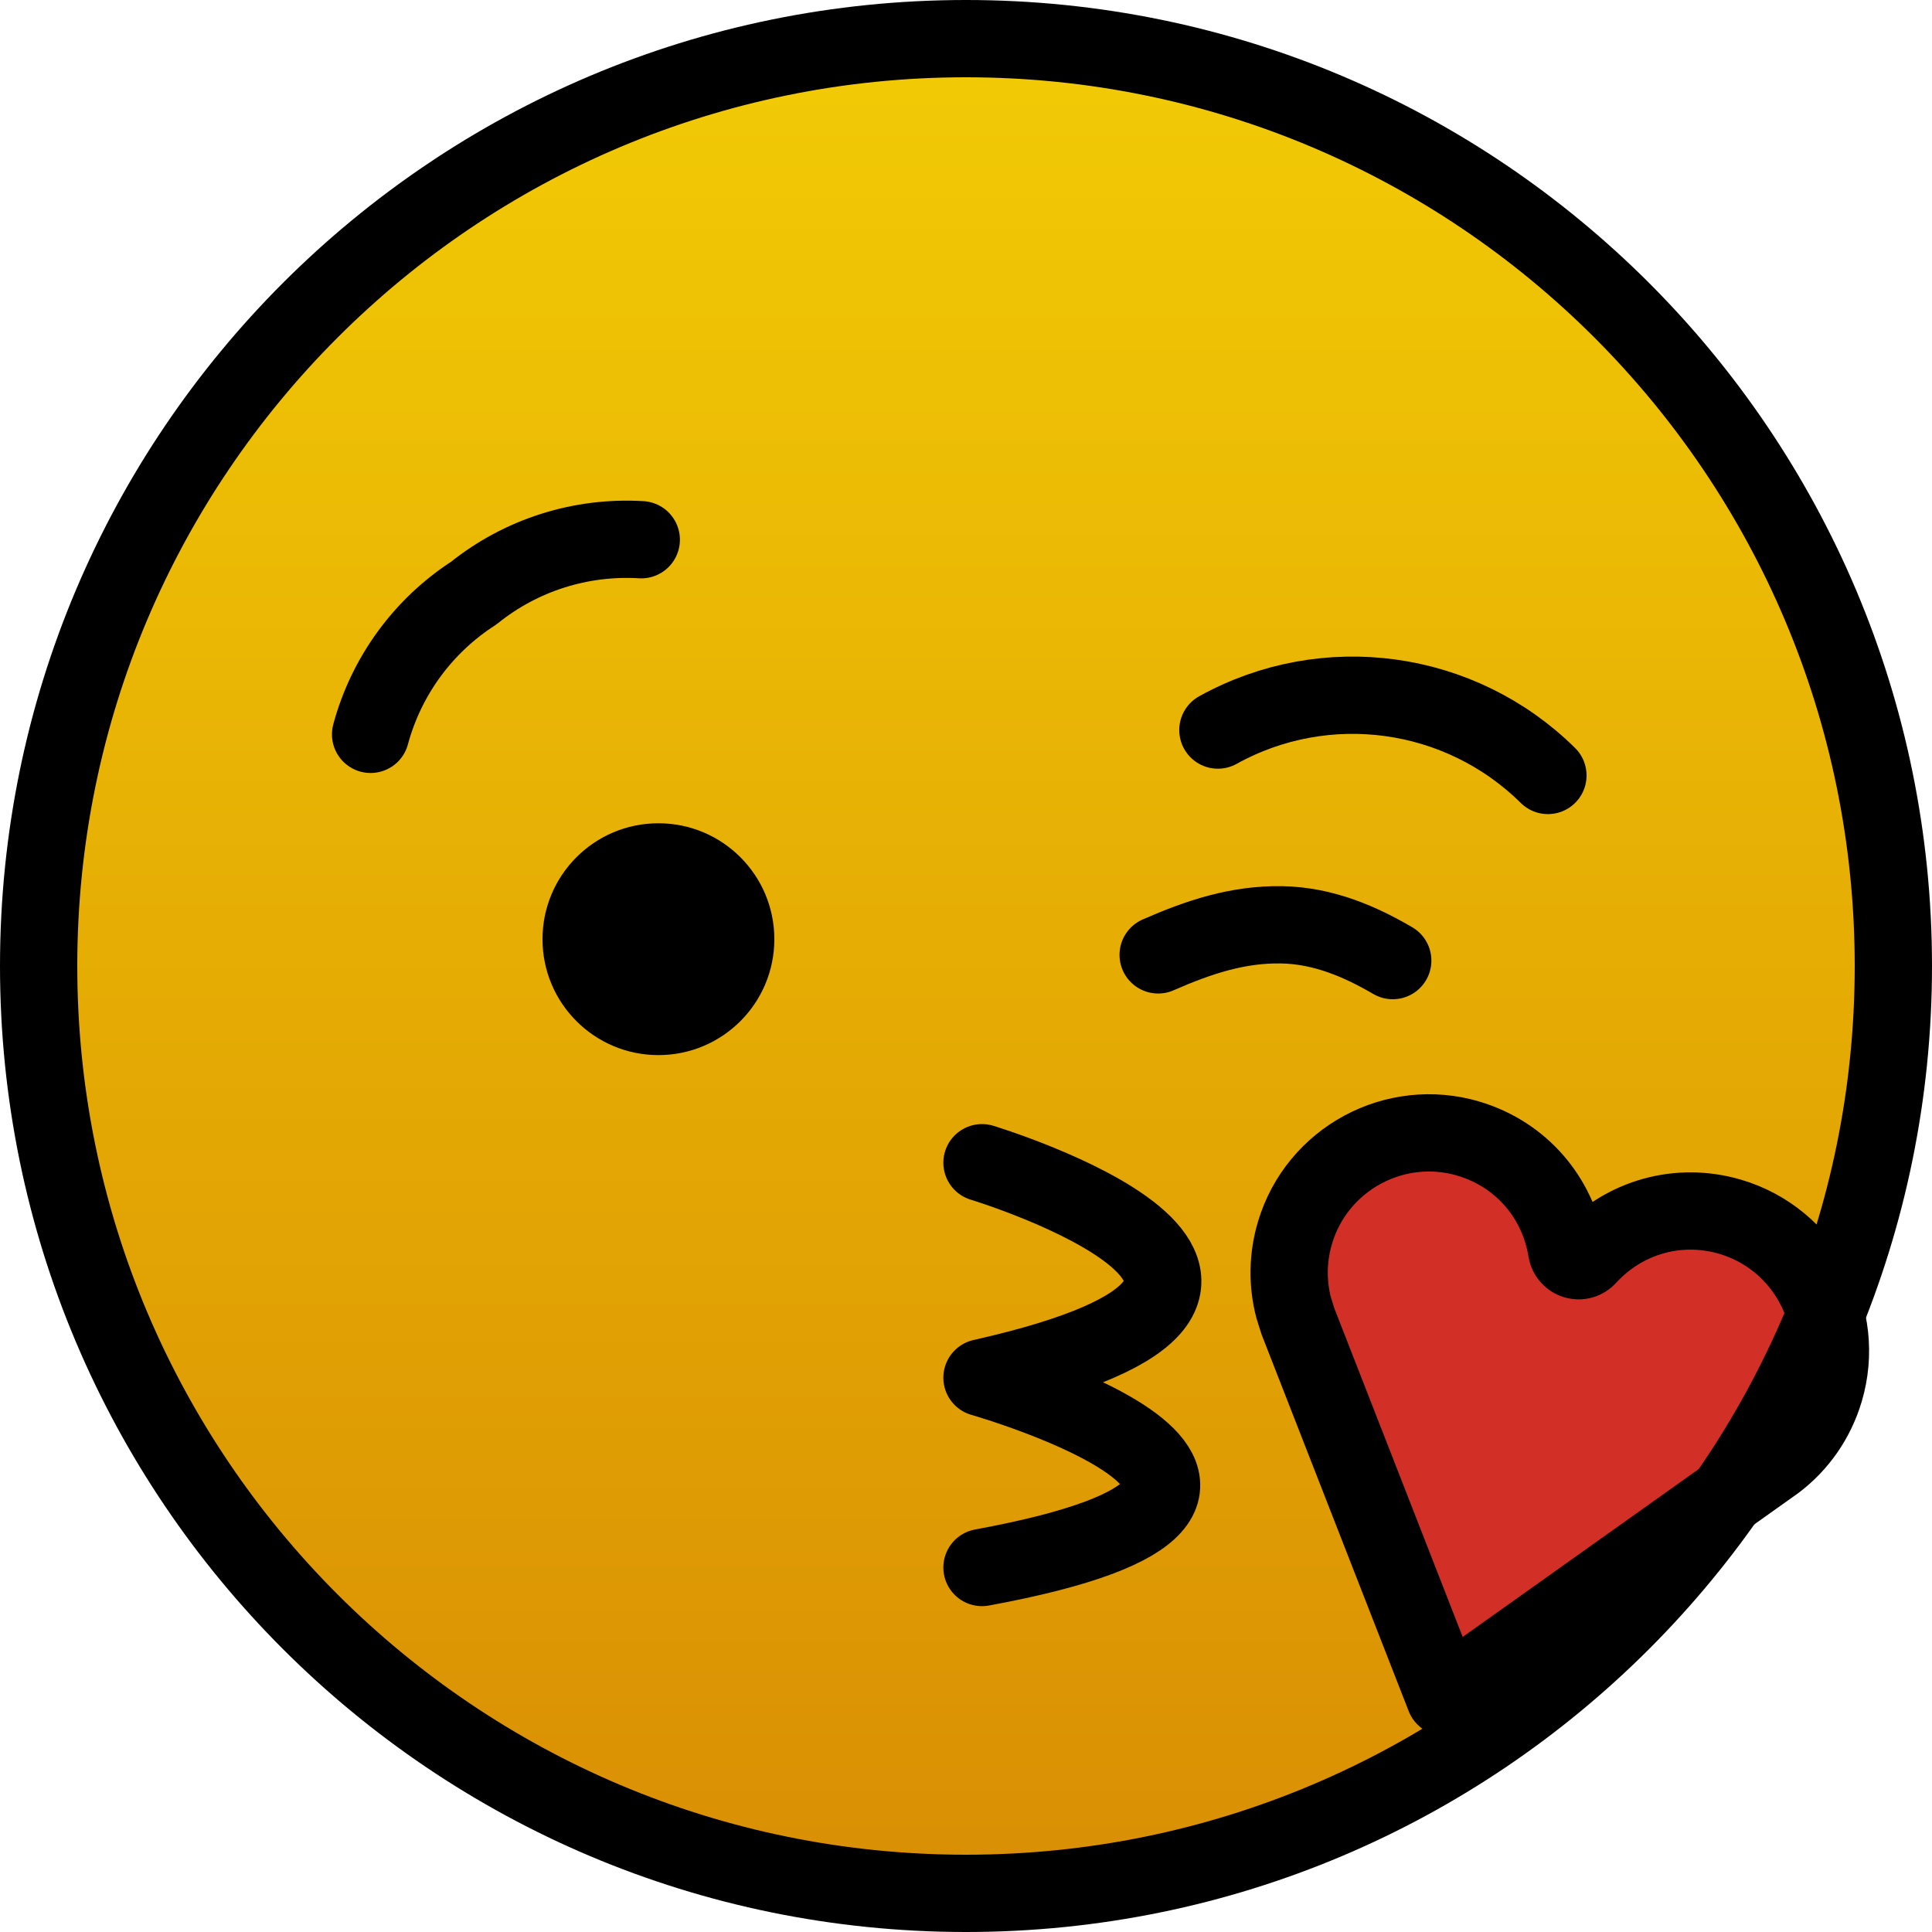
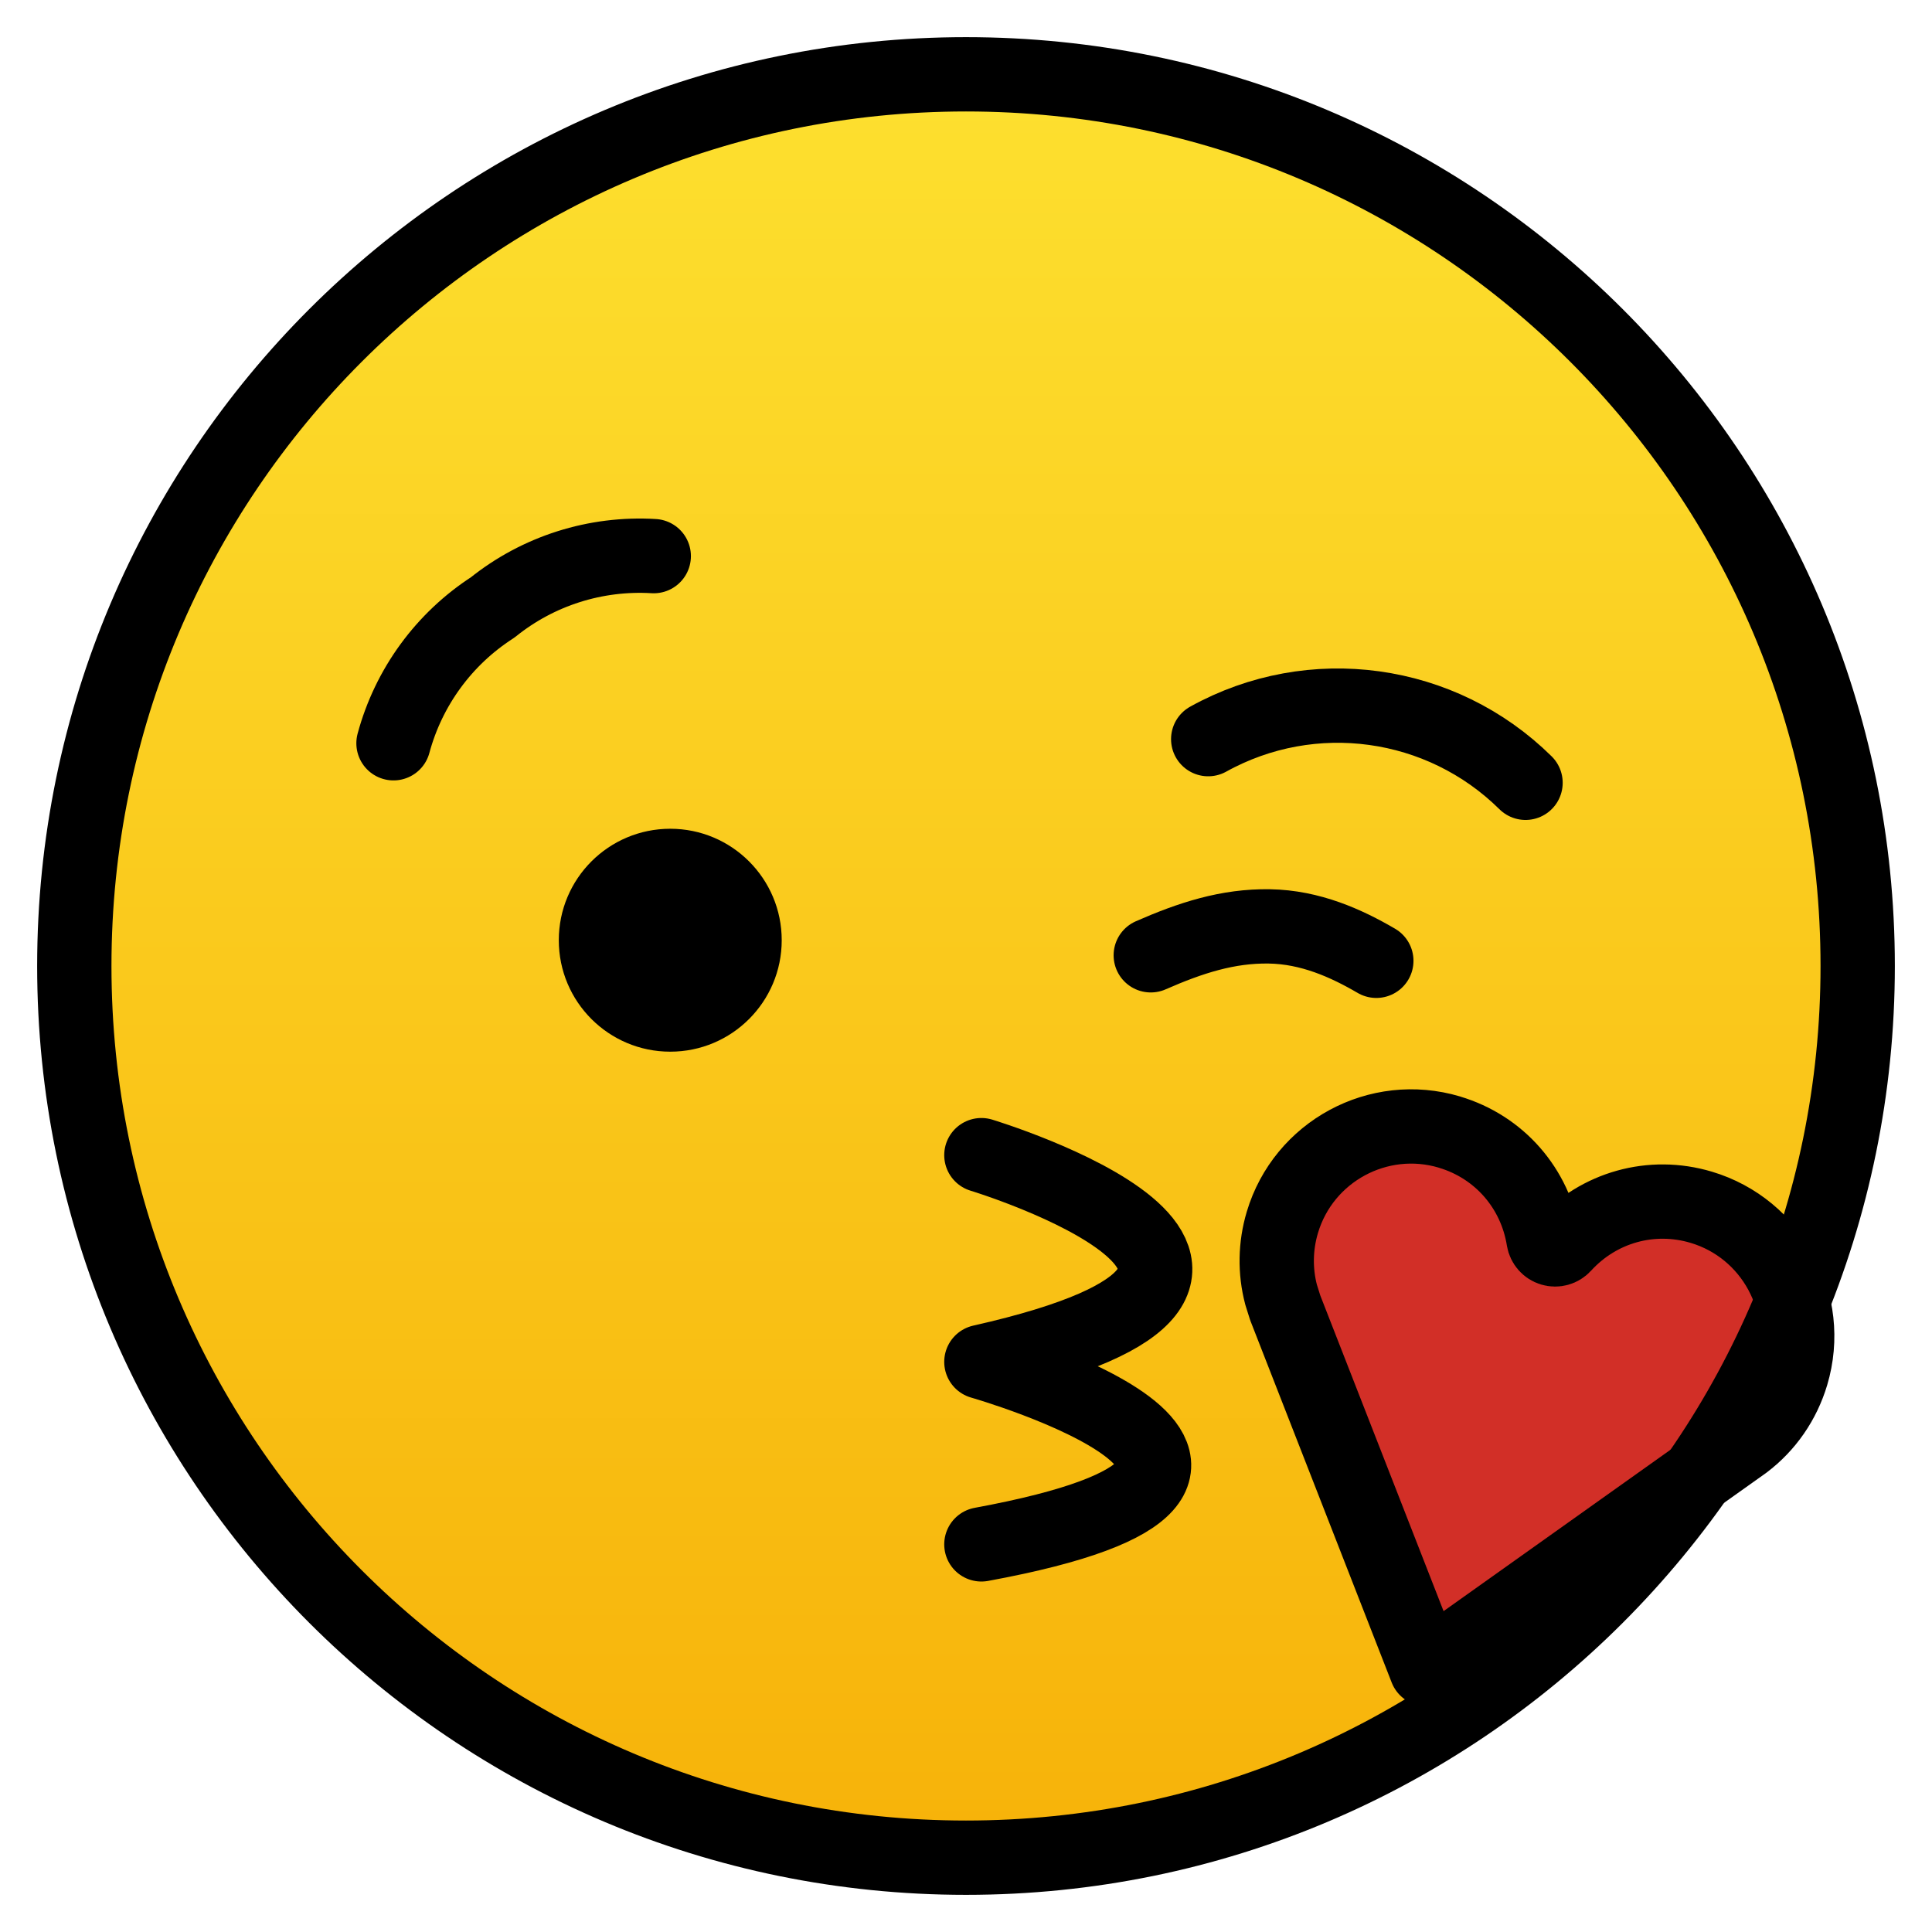
- <svg xmlns="http://www.w3.org/2000/svg" id="emoji" viewBox="11 11 50 50">
+ <svg xmlns="http://www.w3.org/2000/svg" id="emoji" viewBox="10 10 52 52">
  <defs>
    <linearGradient id="yellow-gradient" x1="0%" y1="0%" x2="0%" y2="100%">
-       <stop style="stop-color:#F2CB05;stop-opacity:1;" offset="0%" />
-       <stop style="stop-color:#D98E04;stop-opacity:1;" offset="100%" />
+       <stop style="stop-color:#FDE02F;stop-opacity:1;" offset="0%" />
+       <stop style="stop-color:#F7B209;stop-opacity:1;" offset="100%" />
    </linearGradient>
  </defs>
  <g id="color">
    <circle cx="36" cy="36" r="24" fill="url(#yellow-gradient)" />
    <path fill="#D22F27" d="m 49.013,40.47 c -1.91,-0.57 -3.928,0.52 -4.498,2.43 -0.19,0.636 -0.202,1.31 -0.034,1.948 l 0.111,0.352 3.797,9.722 8.557,-6.086 c 0.61,-0.461 1.053,-1.101 1.275,-1.843 0.57,-1.91 -0.52,-3.928 -2.431,-4.499 -1.338,-0.4 -2.758,-0.004 -3.704,1.032 -0.081,0.089 -0.206,0.124 -0.321,0.089 -0.115,-0.034 -0.2,-0.132 -0.22,-0.251 -0.223,-1.385 -1.193,-2.494 -2.532,-2.893 z" />
  </g>
  <g id="hair" />
  <g id="skin" />
  <g id="skin-shadow" />
  <g id="line">
    <path fill="none" stroke="#000000" stroke-linecap="round" stroke-linejoin="round" stroke-miterlimit="10" stroke-width="2" d="M48.864,47.379" />
    <path fill="none" stroke="#000000" stroke-linecap="round" stroke-linejoin="round" stroke-miterlimit="10" stroke-width="2" d="M20.591,30.005c0.407-1.508,1.358-2.81,2.67-3.656c1.223-0.985,2.769-1.475,4.335-1.381" />
    <path fill="none" stroke="#000000" stroke-linecap="round" stroke-linejoin="round" stroke-miterlimit="10" stroke-width="2" d="M51.06,31.069c-2.27-2.244-5.749-2.723-8.541-1.175" />
    <path fill="none" stroke="#000000" stroke-linecap="round" stroke-linejoin="round" stroke-miterlimit="10" stroke-width="2" d="M47.044,35.86c-0.806-0.471-1.775-0.909-2.88-0.926c-1.12-0.018-2.125,0.31-3.191,0.778" />
    <circle cx="36" cy="36" r="24" fill="none" stroke="#000" stroke-width="2" />
    <circle cx="28.04" cy="35.306" r="3" />
    <path fill="none" stroke="#000000" stroke-linecap="round" stroke-linejoin="round" stroke-miterlimit="10" stroke-width="2" d="M36.414,41.091c0,0,10.525,3.196,0,5.564c0,0,10.458,2.988,0,4.912" />
    <path fill="none" stroke="#000000" stroke-linecap="round" stroke-linejoin="round" stroke-miterlimit="10" stroke-width="2" d="m 49.013,40.47 c -1.91,-0.57 -3.928,0.52 -4.498,2.43 -0.19,0.636 -0.202,1.31 -0.034,1.948 l 0.111,0.352 3.797,9.722 8.557,-6.086 c 0.61,-0.461 1.053,-1.101 1.275,-1.843 0.57,-1.91 -0.52,-3.928 -2.431,-4.499 -1.338,-0.4 -2.758,-0.004 -3.704,1.032 -0.081,0.089 -0.206,0.124 -0.321,0.089 -0.115,-0.034 -0.2,-0.132 -0.22,-0.251 -0.223,-1.385 -1.193,-2.494 -2.532,-2.893 z" />
  </g>
</svg>
